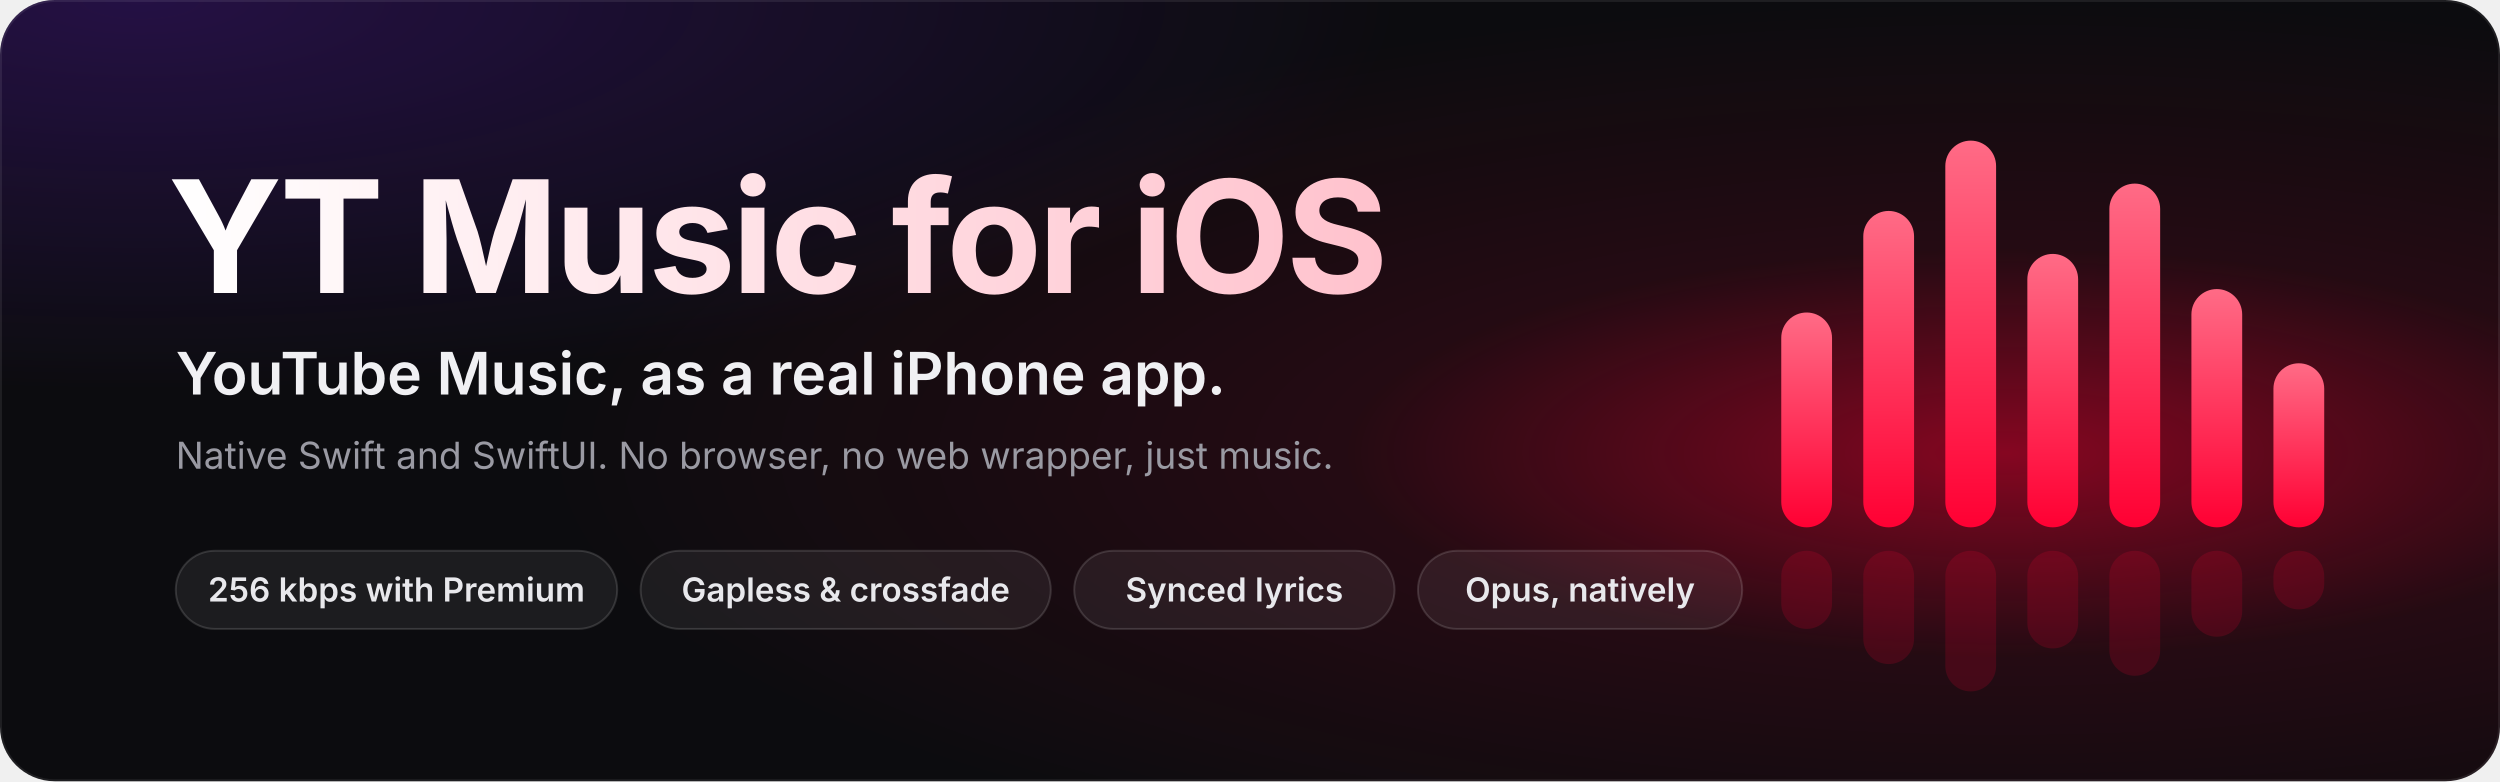
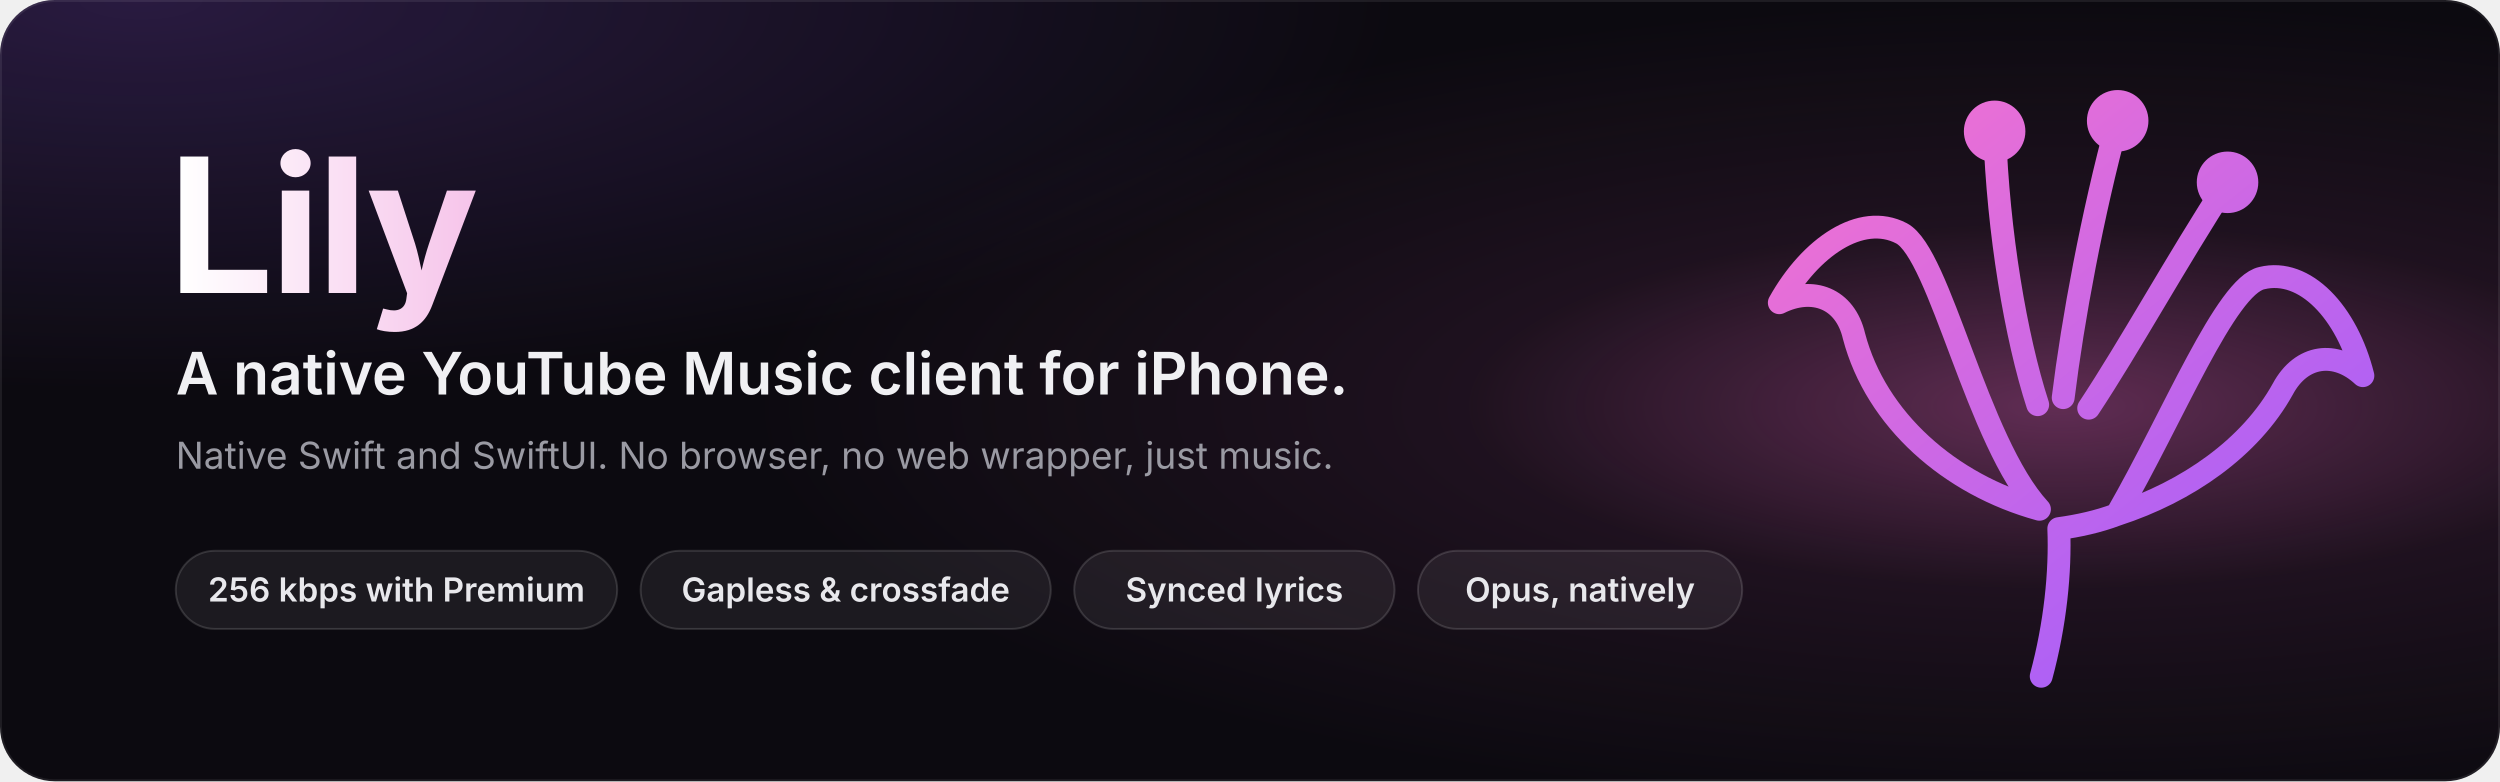
<svg xmlns="http://www.w3.org/2000/svg" width="1280" height="400" viewBox="0 0 1280 400">
  <defs>
-     <radialGradient id="glow" cx="80%" cy="58%" r="58%">
-       <stop offset="0" stop-color="#ff0033" stop-opacity="0.5" />
-       <stop offset="0.45" stop-color="#ff0033" stop-opacity="0.1" />
-       <stop offset="1" stop-color="#ff0033" stop-opacity="0" />
+     <radialGradient id="glow" cx="82%" cy="52%" r="52%">
+       <stop offset="0" stop-color="#d65db1" stop-opacity="0.42" />
+       <stop offset="0.45" stop-color="#d65db1" stop-opacity="0.09" />
+       <stop offset="1" stop-color="#d65db1" stop-opacity="0" />
    </radialGradient>
    <radialGradient id="glow2" cx="6%" cy="0%" r="50%">
-       <stop offset="0" stop-color="#7a1fff" stop-opacity="0.22" />
-       <stop offset="1" stop-color="#7a1fff" stop-opacity="0" />
+       <stop offset="0" stop-color="#9b5cff" stop-opacity="0.2" />
+       <stop offset="1" stop-color="#9b5cff" stop-opacity="0" />
    </radialGradient>
-     <linearGradient id="bar" x1="0" y1="1" x2="0" y2="0">
-       <stop offset="0" stop-color="#ff0033" />
-       <stop offset="1" stop-color="#ff6b86" />
+     <linearGradient id="ink" gradientUnits="userSpaceOnUse" x1="240" y1="180" x2="784" y2="864">
+       <stop offset="0" stop-color="#f472d0" />
+       <stop offset="1" stop-color="#9b5cff" />
    </linearGradient>
    <linearGradient id="title" x1="0" y1="0" x2="1" y2="0">
      <stop offset="0" stop-color="#ffffff" />
-       <stop offset="1" stop-color="#ffc2cd" />
+       <stop offset="1" stop-color="#f6c4ea" />
    </linearGradient>
    <style>
-       .eq { transform-box: fill-box; transform-origin: 50% 100%; animation: eq 1.6s ease-in-out infinite alternate; }
-       .e2 { animation-duration: 1.1s; animation-delay: -0.4s; }
-       .e3 { animation-duration: 1.9s; animation-delay: -0.9s; }
-       .e4 { animation-duration: 1.3s; animation-delay: -0.2s; }
-       .e5 { animation-duration: 1.7s; animation-delay: -1.1s; }
-       .e6 { animation-duration: 1.2s; animation-delay: -0.7s; }
-       .e7 { animation-duration: 1.5s; animation-delay: -0.5s; }
-       @keyframes eq { from { transform: scaleY(1); } to { transform: scaleY(0.45); } }
-       @media (prefers-reduced-motion: reduce) { .eq { animation: none; } }
      text { font-family: -apple-system, 'SF Pro Display', system-ui, 'Segoe UI Variable Display', 'Segoe UI', Inter, 'Helvetica Neue', Arial, sans-serif; }
      .pill { fill: #ffffff; fill-opacity: 0.07; stroke: #ffffff; stroke-opacity: 0.14; }
      .pt { font-size: 17px; font-weight: 600; fill: #e8e8ec; }
    </style>
  </defs>
-   <rect width="1280" height="400" rx="28" fill="#0c0c0f" />
+   <rect width="1280" height="400" rx="28" fill="#0c0a10" />
  <rect width="1280" height="400" rx="28" fill="url(#glow)" />
  <rect width="1280" height="400" rx="28" fill="url(#glow2)" />
  <rect x="0.5" y="0.5" width="1279" height="399" rx="27.5" fill="none" stroke="#ffffff" stroke-opacity="0.08" />
-   <text x="86" y="150" font-size="80" font-weight="700" letter-spacing="-2" fill="url(#title)">YT Music for iOS</text>
-   <text x="90" y="202" font-size="30" font-weight="600" fill="#f0f0f3">YouTube Music, as a real iPhone app.</text>
+   <text x="86" y="150" font-size="96" font-weight="700" letter-spacing="-2" fill="url(#title)">Lily</text>
+   <text x="90" y="202" font-size="30" font-weight="600" fill="#f0f0f3">A native YouTube Music client for iPhone.</text>
  <text x="90" y="240" font-size="19" fill="#9a9aa3">Native Swift and SwiftUI. No browser, no web wrapper, just music.</text>
  <g>
    <rect class="pill" x="90" y="282" width="226" height="40" rx="20" />
    <text class="pt" x="203" y="308" text-anchor="middle">256 kbps with Premium</text>
    <rect class="pill" x="328" y="282" width="210" height="40" rx="20" />
    <text class="pt" x="433" y="308" text-anchor="middle">Gapless &amp; crossfade</text>
    <rect class="pill" x="550" y="282" width="164" height="40" rx="20" />
    <text class="pt" x="632" y="308" text-anchor="middle">Synced lyrics</text>
    <rect class="pill" x="726" y="282" width="166" height="40" rx="20" />
    <text class="pt" x="809" y="308" text-anchor="middle">Opus, natively</text>
  </g>
-   <g fill="url(#bar)">
-     <rect class="eq" x="912" y="160" width="26" height="110" rx="13" />
-     <rect class="eq e2" x="954" y="108" width="26" height="162" rx="13" />
-     <rect class="eq e3" x="996" y="72" width="26" height="198" rx="13" />
-     <rect class="eq e4" x="1038" y="130" width="26" height="140" rx="13" />
-     <rect class="eq e5" x="1080" y="94" width="26" height="176" rx="13" />
-     <rect class="eq e6" x="1122" y="148" width="26" height="122" rx="13" />
-     <rect class="eq e7" x="1164" y="186" width="26" height="84" rx="13" />
-   </g>
-   <g fill="#ff0033" opacity="0.16">
-     <rect x="912" y="282" width="26" height="40" rx="13" />
-     <rect x="954" y="282" width="26" height="58" rx="13" />
-     <rect x="996" y="282" width="26" height="72" rx="13" />
-     <rect x="1038" y="282" width="26" height="50" rx="13" />
-     <rect x="1080" y="282" width="26" height="64" rx="13" />
-     <rect x="1122" y="282" width="26" height="44" rx="13" />
-     <rect x="1164" y="282" width="26" height="30" rx="13" />
+   <g transform="translate(830 -34) scale(0.45)">
+     <path fill="none" stroke="url(#ink)" stroke-width="26" stroke-linecap="round" stroke-linejoin="round" d="M 478 845 C 494 786 500 726 498 677 C 520 674 543 669 564 661 C 644 635 716 585 753 518 C 774 479 813 474 844 503 C 826 431 778 380 729 392 C 688 401 629 548 564 661 M 476 655 C 374 627 290 553 265 458 C 255 415 218 401 180 420 C 215 357 273 317 319 341 C 363 364 405 578 476 655 M 474 536 C 449 459 429 340 425 225 M 503 528 C 514 439 536 320 565 213 M 532 540 C 579 469 631 374 690 283" />
+     <path fill="url(#ink)" d="M 390 225 A 35 35 0 1 0 460 225 A 35 35 0 1 0 390 225 Z M 530 213 A 35 35 0 1 0 600 213 A 35 35 0 1 0 530 213 Z M 655 283 A 35 35 0 1 0 725 283 A 35 35 0 1 0 655 283 Z" />
  </g>
</svg>
